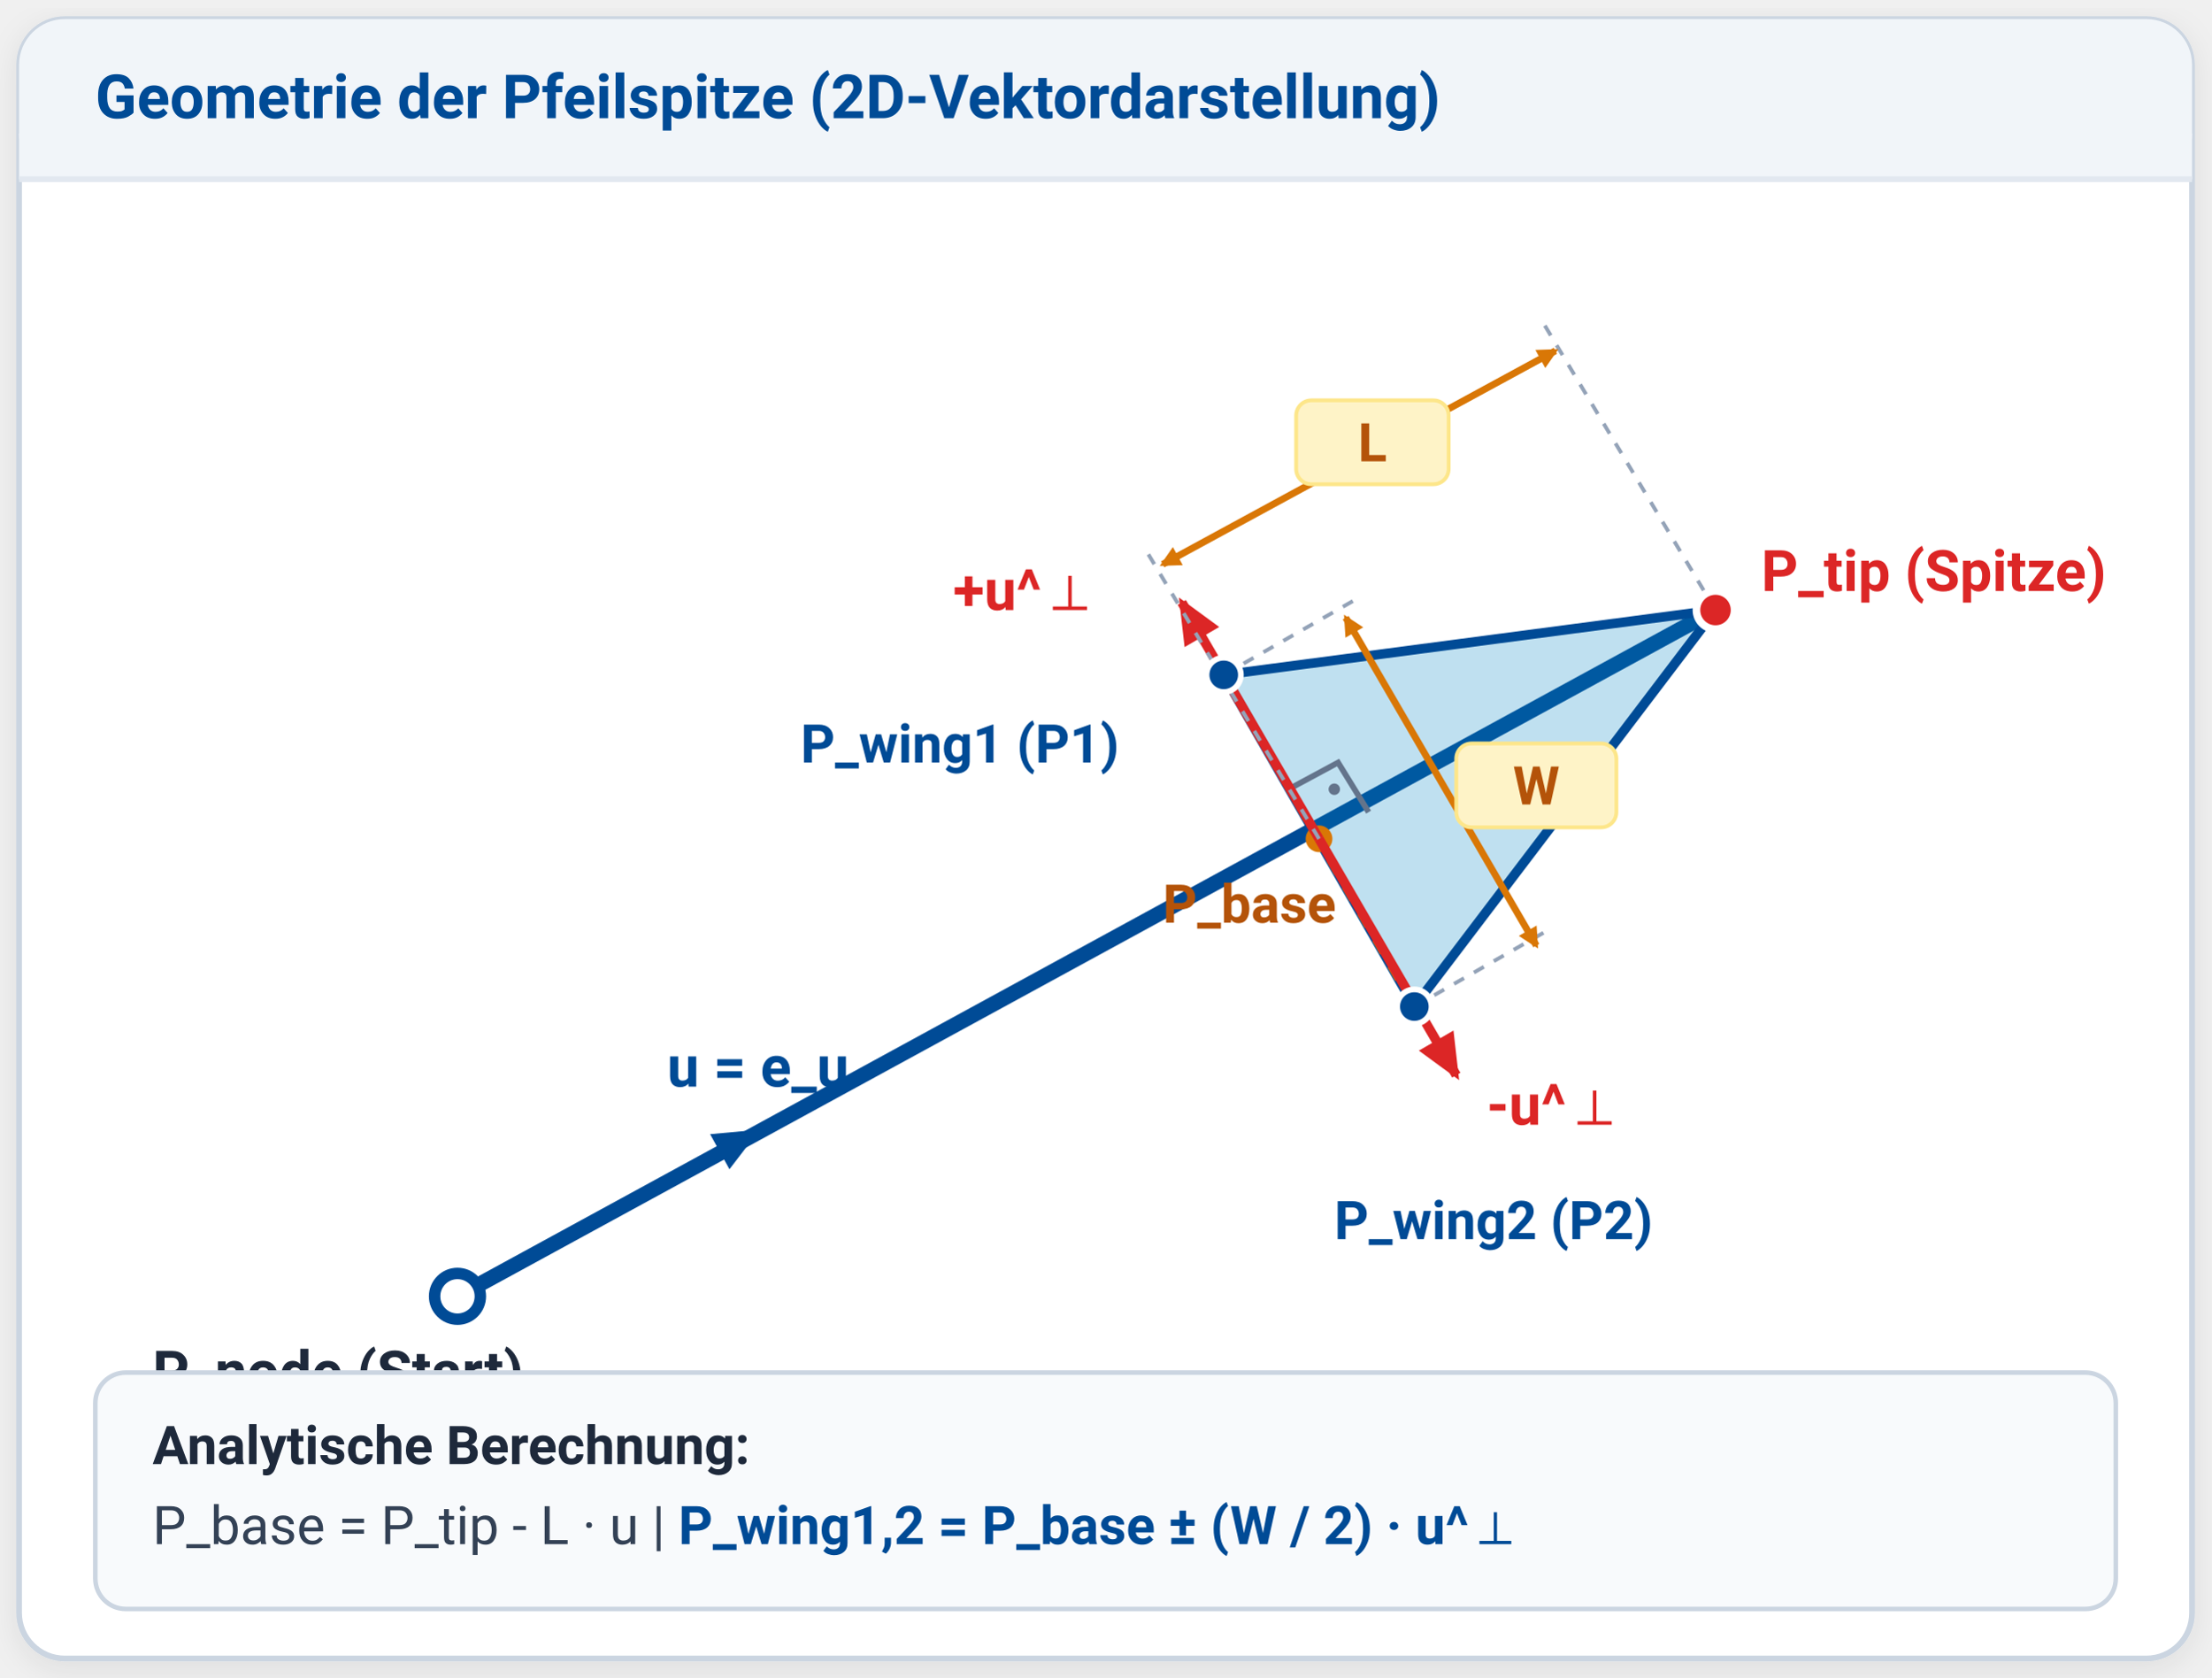
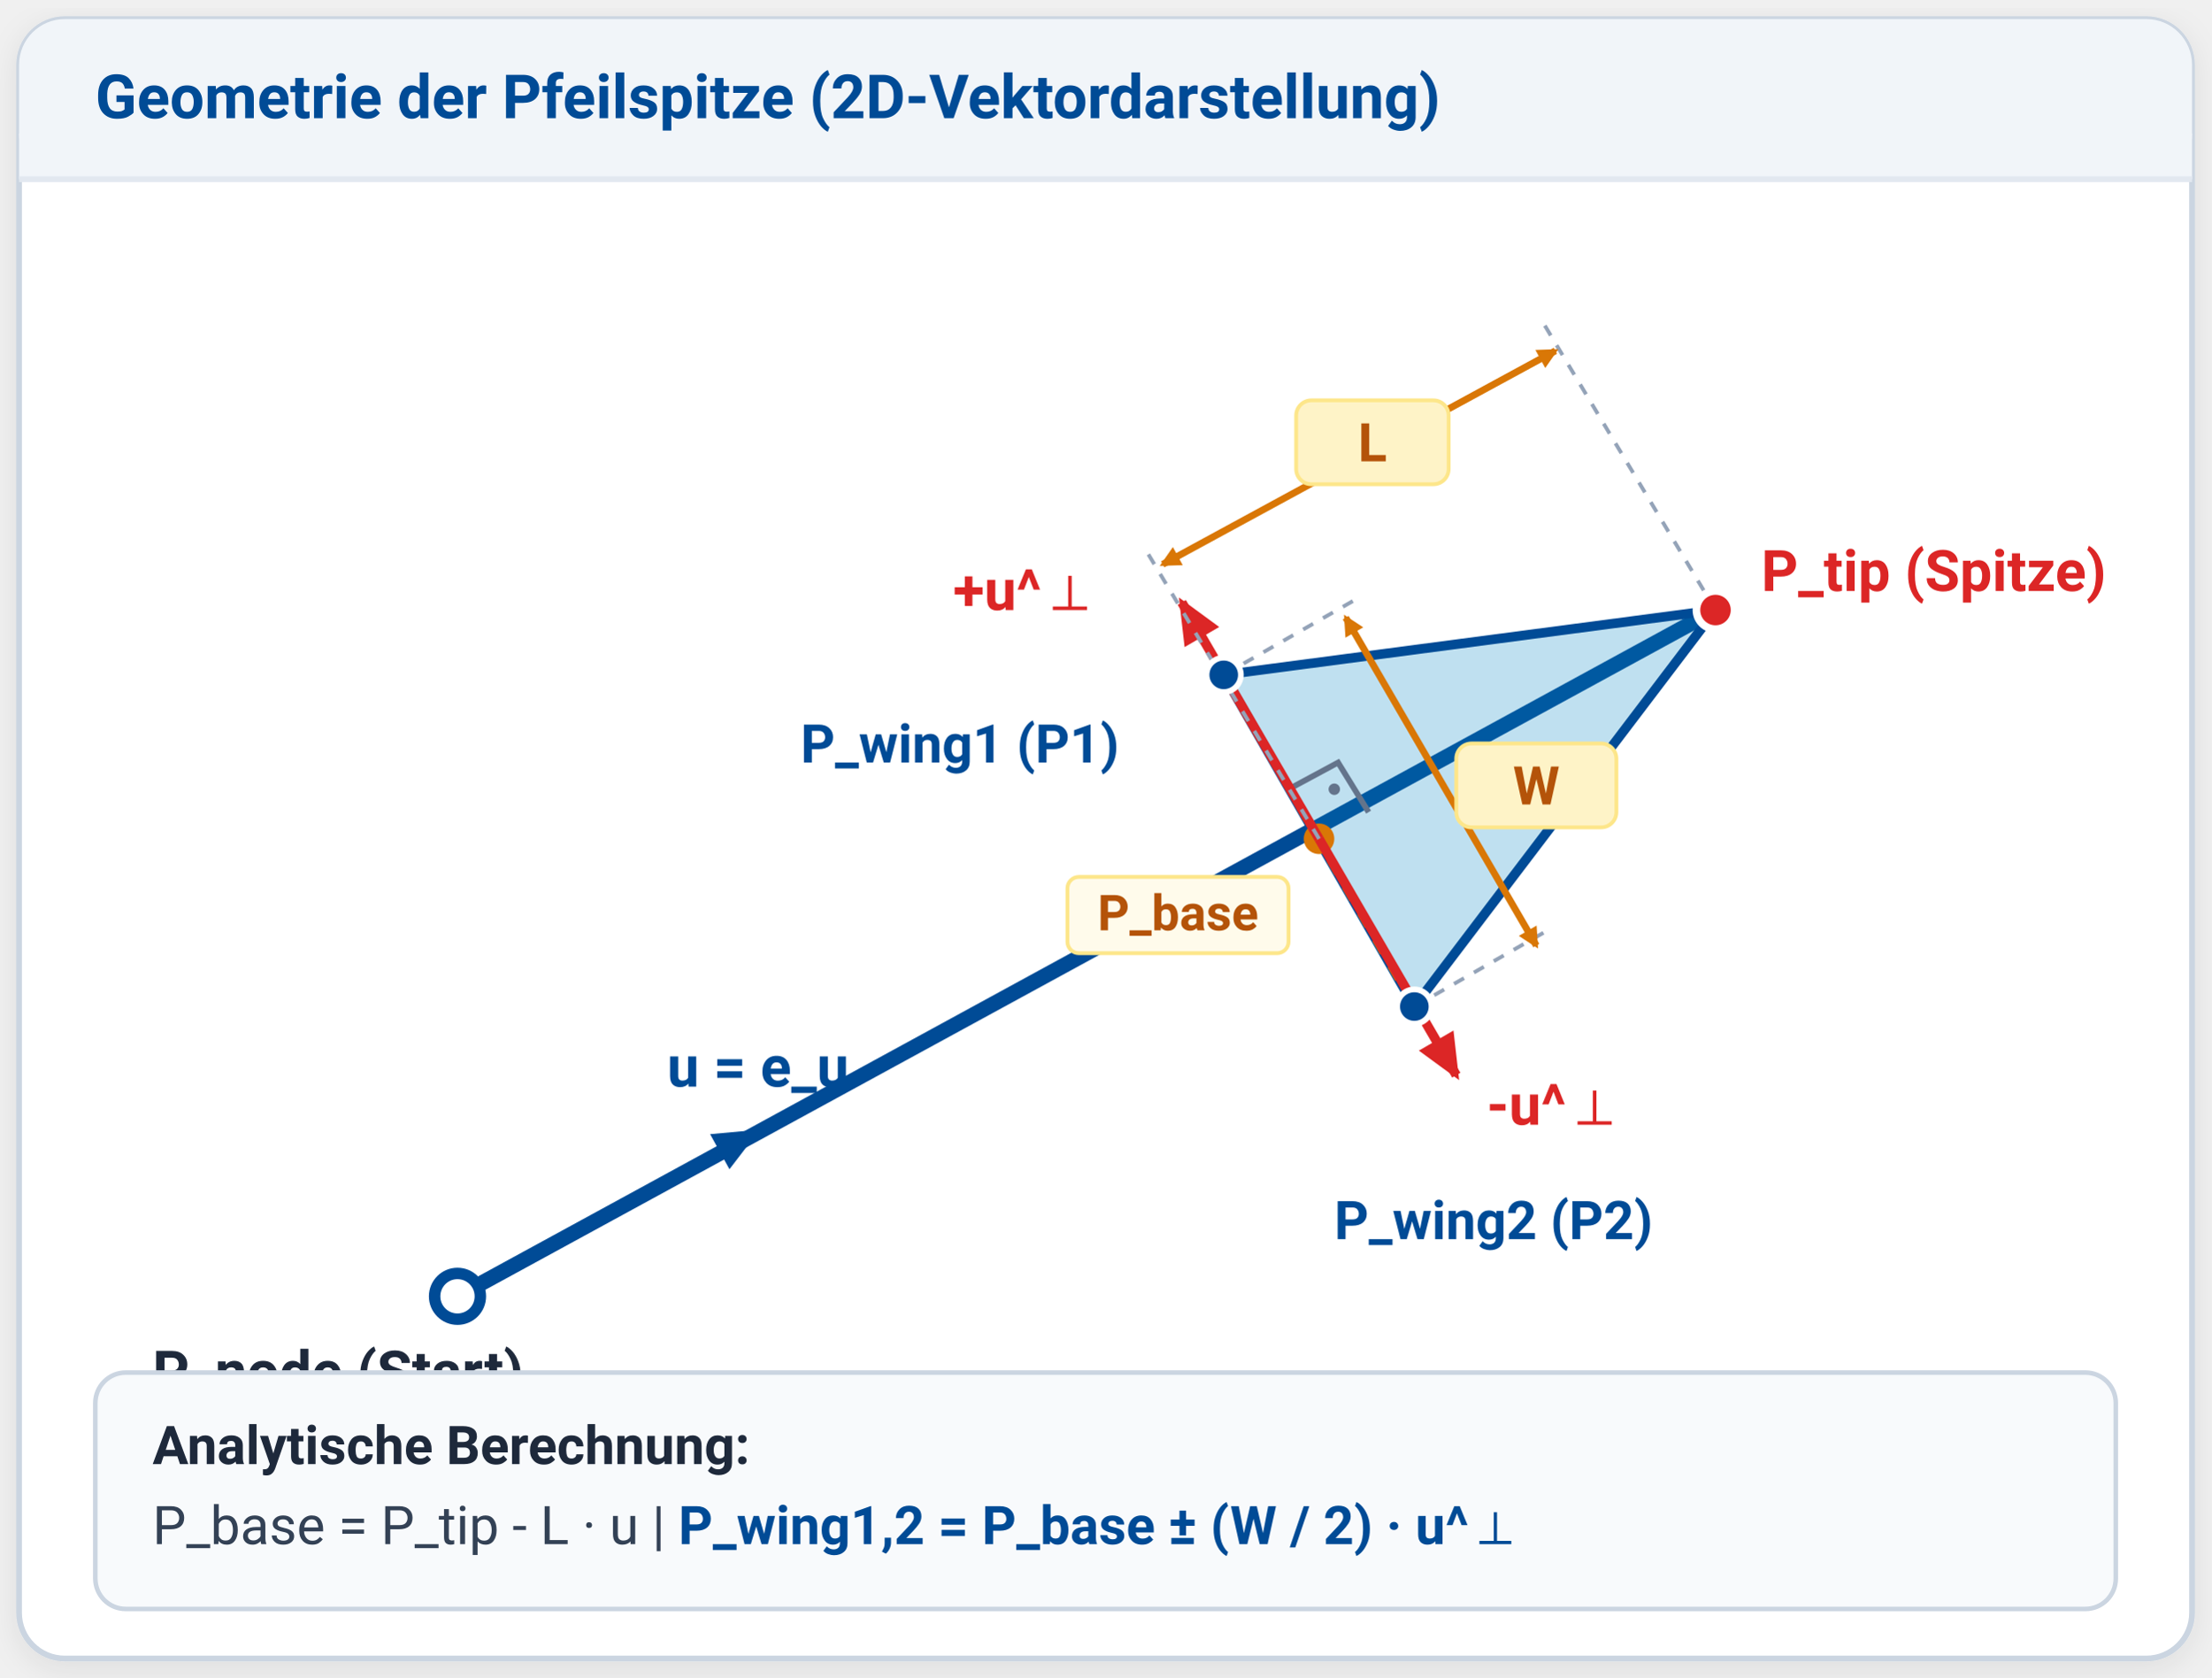
<svg xmlns="http://www.w3.org/2000/svg" viewBox="0 0 580 440" width="100%" height="100%">
  <defs>
    <marker id="arrow-u" viewBox="0 0 10 10" refX="7" refY="5" markerWidth="6" markerHeight="6" orient="auto-start-reverse">
      <path d="M 0 1.5 L 8 5 L 0 8.5 z" fill="#004B96" />
    </marker>
    <marker id="arrow-perp" viewBox="0 0 10 10" refX="7" refY="5" markerWidth="6" markerHeight="6" orient="auto-start-reverse">
      <path d="M 0 1.5 L 8 5 L 0 8.5 z" fill="#DC2626" />
    </marker>
    <marker id="arrow-dim-start" viewBox="0 0 10 10" refX="2" refY="5" markerWidth="5" markerHeight="5" orient="auto">
      <path d="M 7 2 L 1 5 L 7 8 z" fill="#D97706" />
    </marker>
    <marker id="arrow-dim-end" viewBox="0 0 10 10" refX="6" refY="5" markerWidth="5" markerHeight="5" orient="auto-start-reverse">
      <path d="M 1 2 L 7 5 L 1 8 z" fill="#D97706" />
    </marker>
    <filter id="card-shadow" x="-5%" y="-5%" width="110%" height="110%">
      <feDropShadow dx="0" dy="2" stdDeviation="4" flood-opacity="0.08" />
    </filter>
  </defs>
  <style>
    text {
      font-family: -apple-system, BlinkMacSystemFont, "Segoe UI", Roboto, Helvetica, Arial, sans-serif;
    }
  </style>
  <rect x="5" y="5" width="570" height="430" rx="12" fill="#FFFFFF" stroke="#CBD5E1" stroke-width="1.5" filter="url(#card-shadow)" />
  <rect x="5" y="5" width="570" height="42" rx="12" fill="#F1F5F9" />
  <rect x="5" y="35" width="570" height="12" fill="#F1F5F9" />
  <line x1="5" y1="47" x2="575" y2="47" stroke="#E2E8F0" stroke-width="1.5" />
  <text x="25" y="31" font-size="16" font-weight="700" fill="#004B96">Geometrie der Pfeilspitze (2D-Vektordarstellung)</text>
  <line x1="120" y1="340" x2="450" y2="160" stroke="#004B96" stroke-width="4" stroke-linecap="round" />
  <polygon points="450,160 321,177 371,264" fill="#0284C7" fill-opacity="0.25" stroke="#004B96" stroke-width="2.5" stroke-linejoin="round" />
  <line x1="321" y1="177" x2="371" y2="264" stroke="#D97706" stroke-width="2" stroke-dasharray="4,4" />
  <path d="M 359,213 L 351,200 L 338,207" fill="none" stroke="#64748B" stroke-width="1.5" />
  <circle cx="350" cy="207" r="1.5" fill="#64748B" />
-   <circle cx="346" cy="220" r="3.5" fill="#D97706" />
-   <text x="305" y="242" font-size="14" font-weight="600" fill="#B45309">P_base</text>
+   <circle cx="346" cy="220" r="4" fill="#D97706" />
+   <g transform="translate(280, 230)">
+     <rect x="0" y="0" width="58" height="20" rx="3" fill="#FFFBEB" stroke="#FDE68A" stroke-width="1" />
+     <text x="29" y="14" font-size="13" font-weight="700" fill="#B45309" text-anchor="middle">P_base</text>
+   </g>
  <line x1="120" y1="340" x2="198" y2="297" stroke="#004B96" stroke-width="2.5" marker-end="url(#arrow-u)" />
  <text x="175" y="285" font-size="15" font-weight="700" fill="#004B96">u = e_u</text>
  <line x1="346" y1="220" x2="310" y2="158" stroke="#DC2626" stroke-width="2.5" marker-end="url(#arrow-perp)" />
  <text x="250" y="160" font-size="15" font-weight="700" fill="#DC2626">+u^⊥</text>
  <line x1="346" y1="220" x2="382" y2="282" stroke="#DC2626" stroke-width="2.5" marker-end="url(#arrow-perp)" />
  <text x="390" y="295" font-size="15" font-weight="700" fill="#DC2626">-u^⊥</text>
  <line x1="450" y1="160" x2="405" y2="85" stroke="#94A3B8" stroke-width="1" stroke-dasharray="3,3" />
  <line x1="346" y1="220" x2="301" y2="145" stroke="#94A3B8" stroke-width="1" stroke-dasharray="3,3" />
  <line x1="305" y1="148" x2="408" y2="92" stroke="#D97706" stroke-width="1.8" marker-start="url(#arrow-dim-start)" marker-end="url(#arrow-dim-end)" />
  <rect x="340" y="105" width="40" height="22" rx="4" fill="#FEF3C7" stroke="#FDE68A" stroke-width="1" />
  <text x="360" y="121" font-size="14" font-weight="700" fill="#B45309" text-anchor="middle">L</text>
  <line x1="321" y1="177" x2="356" y2="157" stroke="#94A3B8" stroke-width="1" stroke-dasharray="3,3" />
  <line x1="371" y1="264" x2="406" y2="244" stroke="#94A3B8" stroke-width="1" stroke-dasharray="3,3" />
  <line x1="353" y1="162" x2="403" y2="248" stroke="#D97706" stroke-width="1.8" marker-start="url(#arrow-dim-start)" marker-end="url(#arrow-dim-end)" />
  <rect x="382" y="195" width="42" height="22" rx="4" fill="#FEF3C7" stroke="#FDE68A" stroke-width="1" />
  <text x="403" y="211" font-size="14" font-weight="700" fill="#B45309" text-anchor="middle">W</text>
  <circle cx="120" cy="340" r="6" fill="#FFFFFF" stroke="#004B96" stroke-width="3" />
  <text x="40" y="365" font-size="15" font-weight="700" fill="#1E293B">P_node (Start)</text>
  <circle cx="450" cy="160" r="5" fill="#DC2626" stroke="#FFFFFF" stroke-width="2" />
  <text x="462" y="155" font-size="15" font-weight="700" fill="#DC2626">P_tip (Spitze)</text>
  <circle cx="321" cy="177" r="4.5" fill="#004B96" stroke="#FFFFFF" stroke-width="1.5" />
  <text x="210" y="200" font-size="14" font-weight="700" fill="#004B96">P_wing1 (P1)</text>
  <circle cx="371" cy="264" r="4.5" fill="#004B96" stroke="#FFFFFF" stroke-width="1.5" />
  <text x="350" y="325" font-size="14" font-weight="700" fill="#004B96">P_wing2 (P2)</text>
  <rect x="25" y="360" width="530" height="62" rx="8" fill="#F8FAFC" stroke="#CBD5E1" stroke-width="1.2" />
  <text x="40" y="384" font-size="14" font-weight="700" fill="#1E293B">Analytische Berechnung:</text>
  <text x="40" y="405" font-size="14" fill="#334155">P_base = P_tip - L · u    |    <tspan font-weight="700" fill="#004B96">P_wing1,2 = P_base ± (W / 2) · u^⊥</tspan>
  </text>
</svg>
